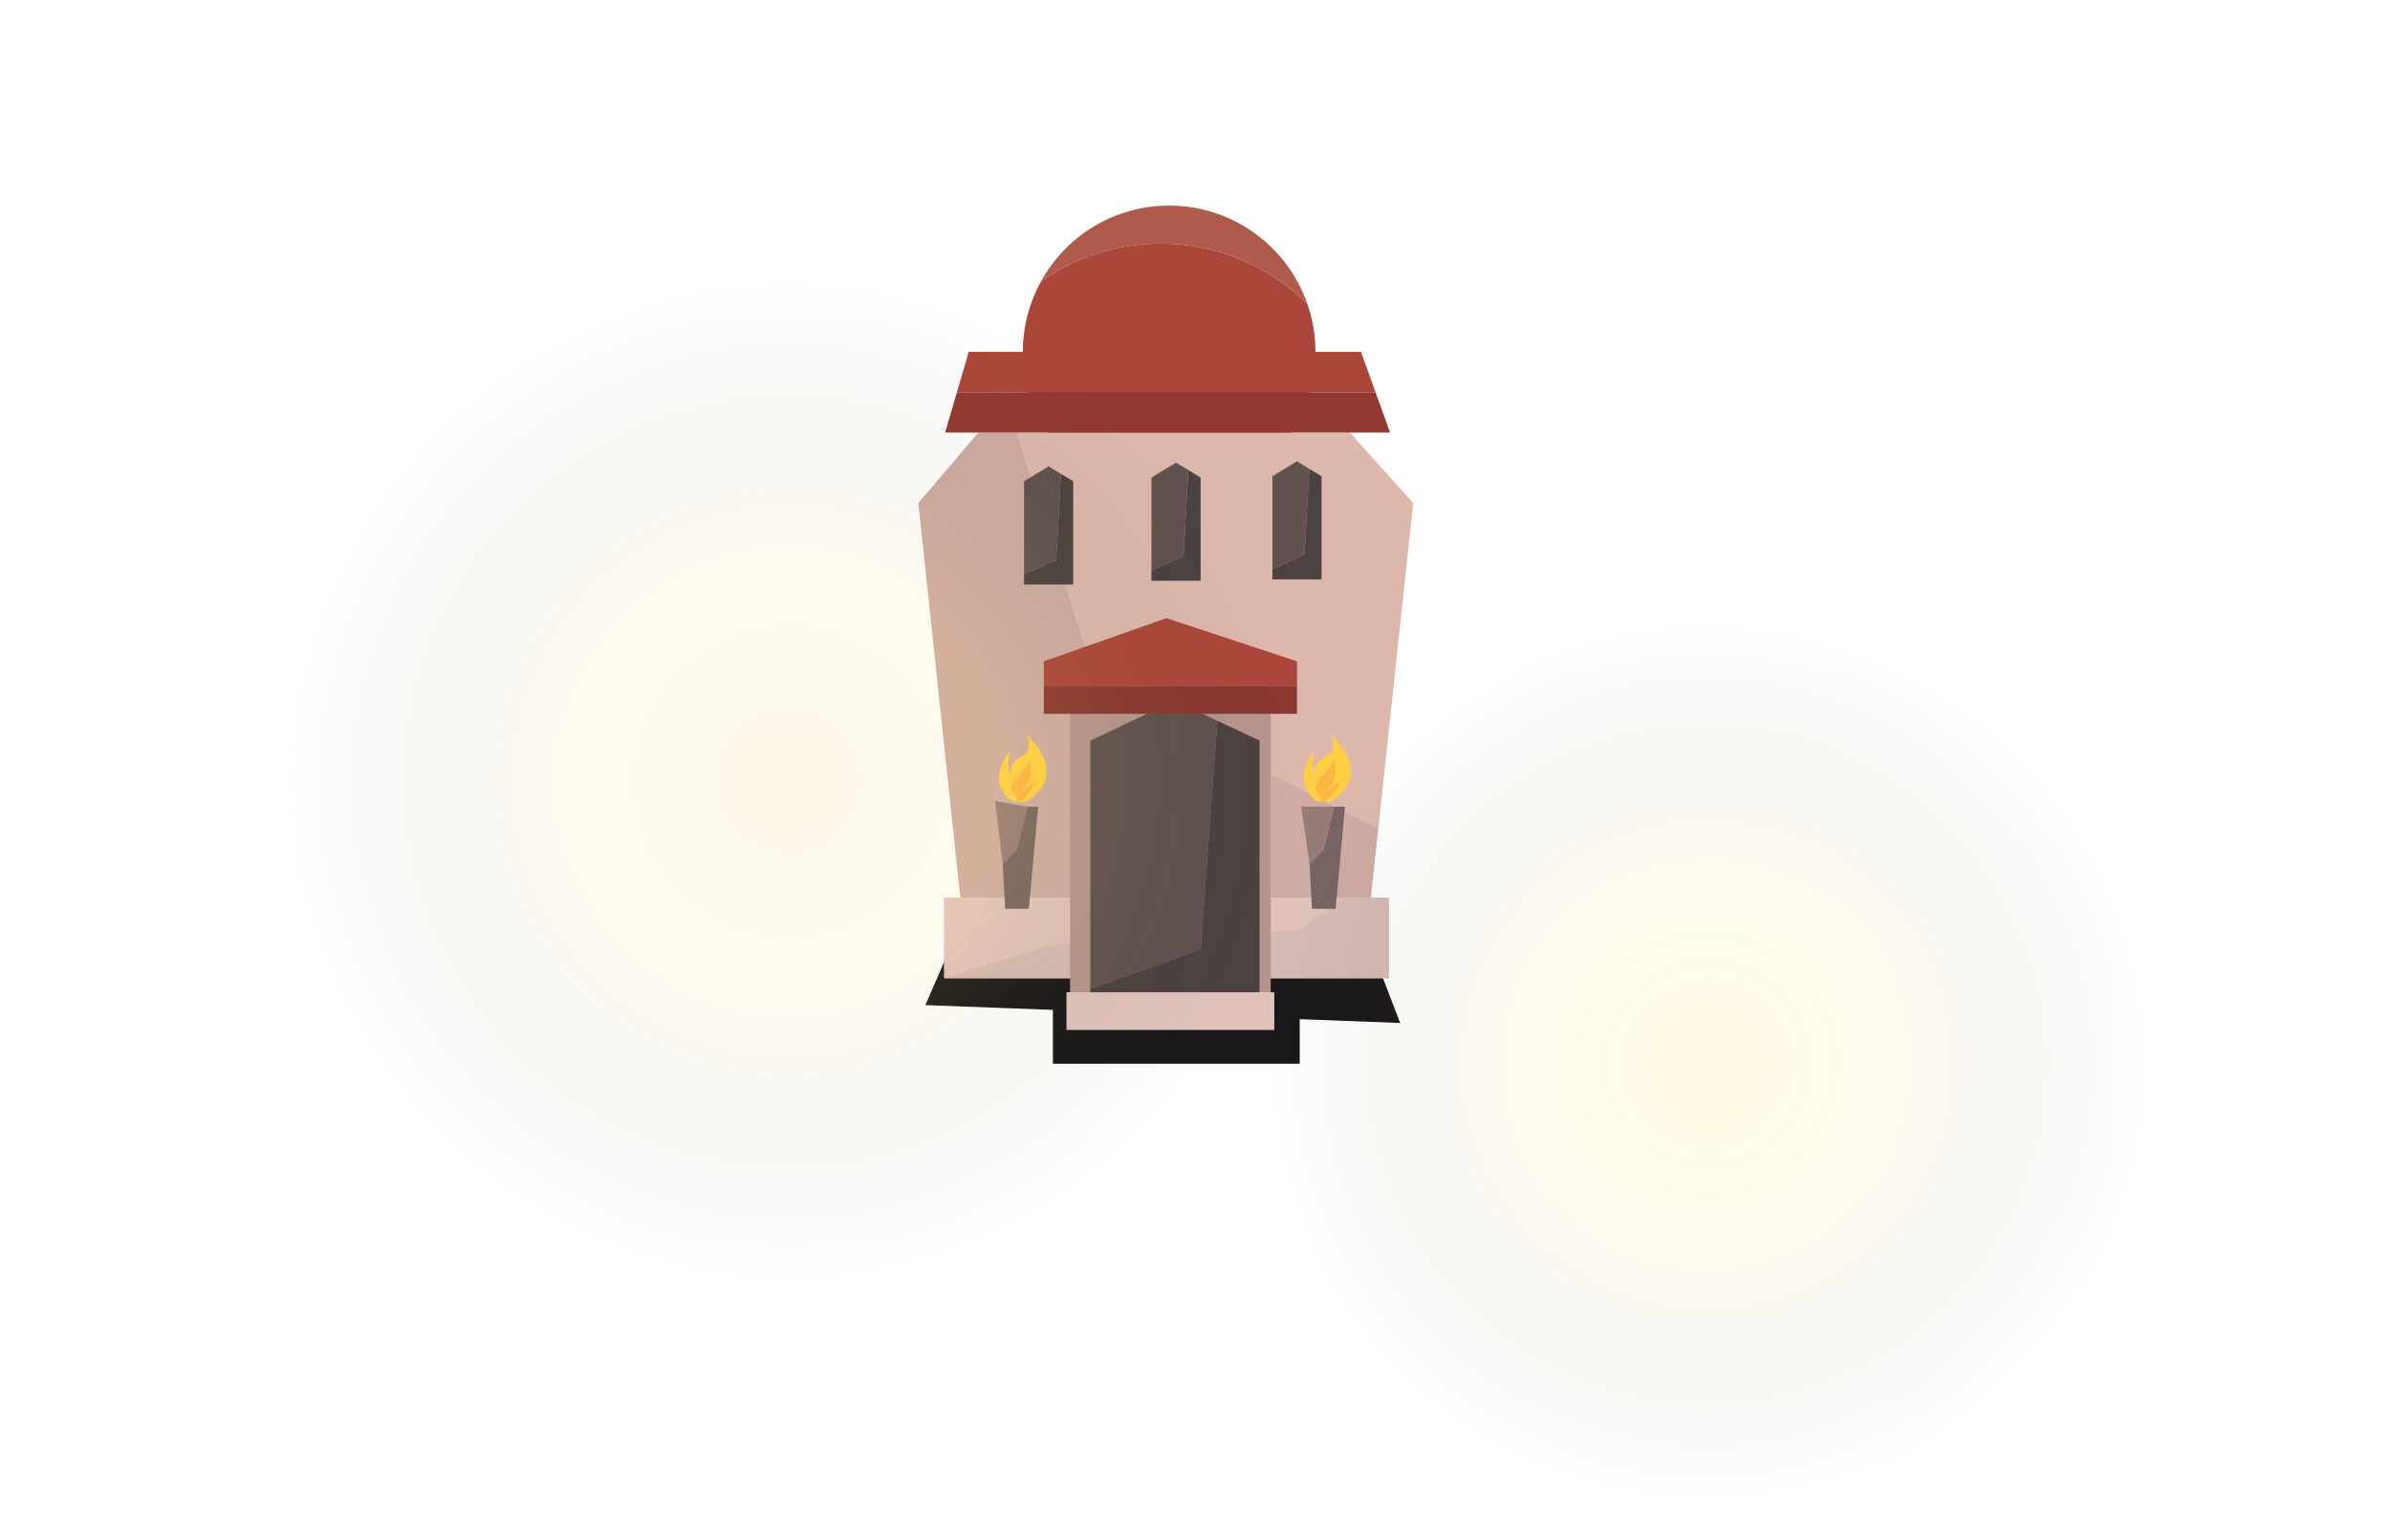
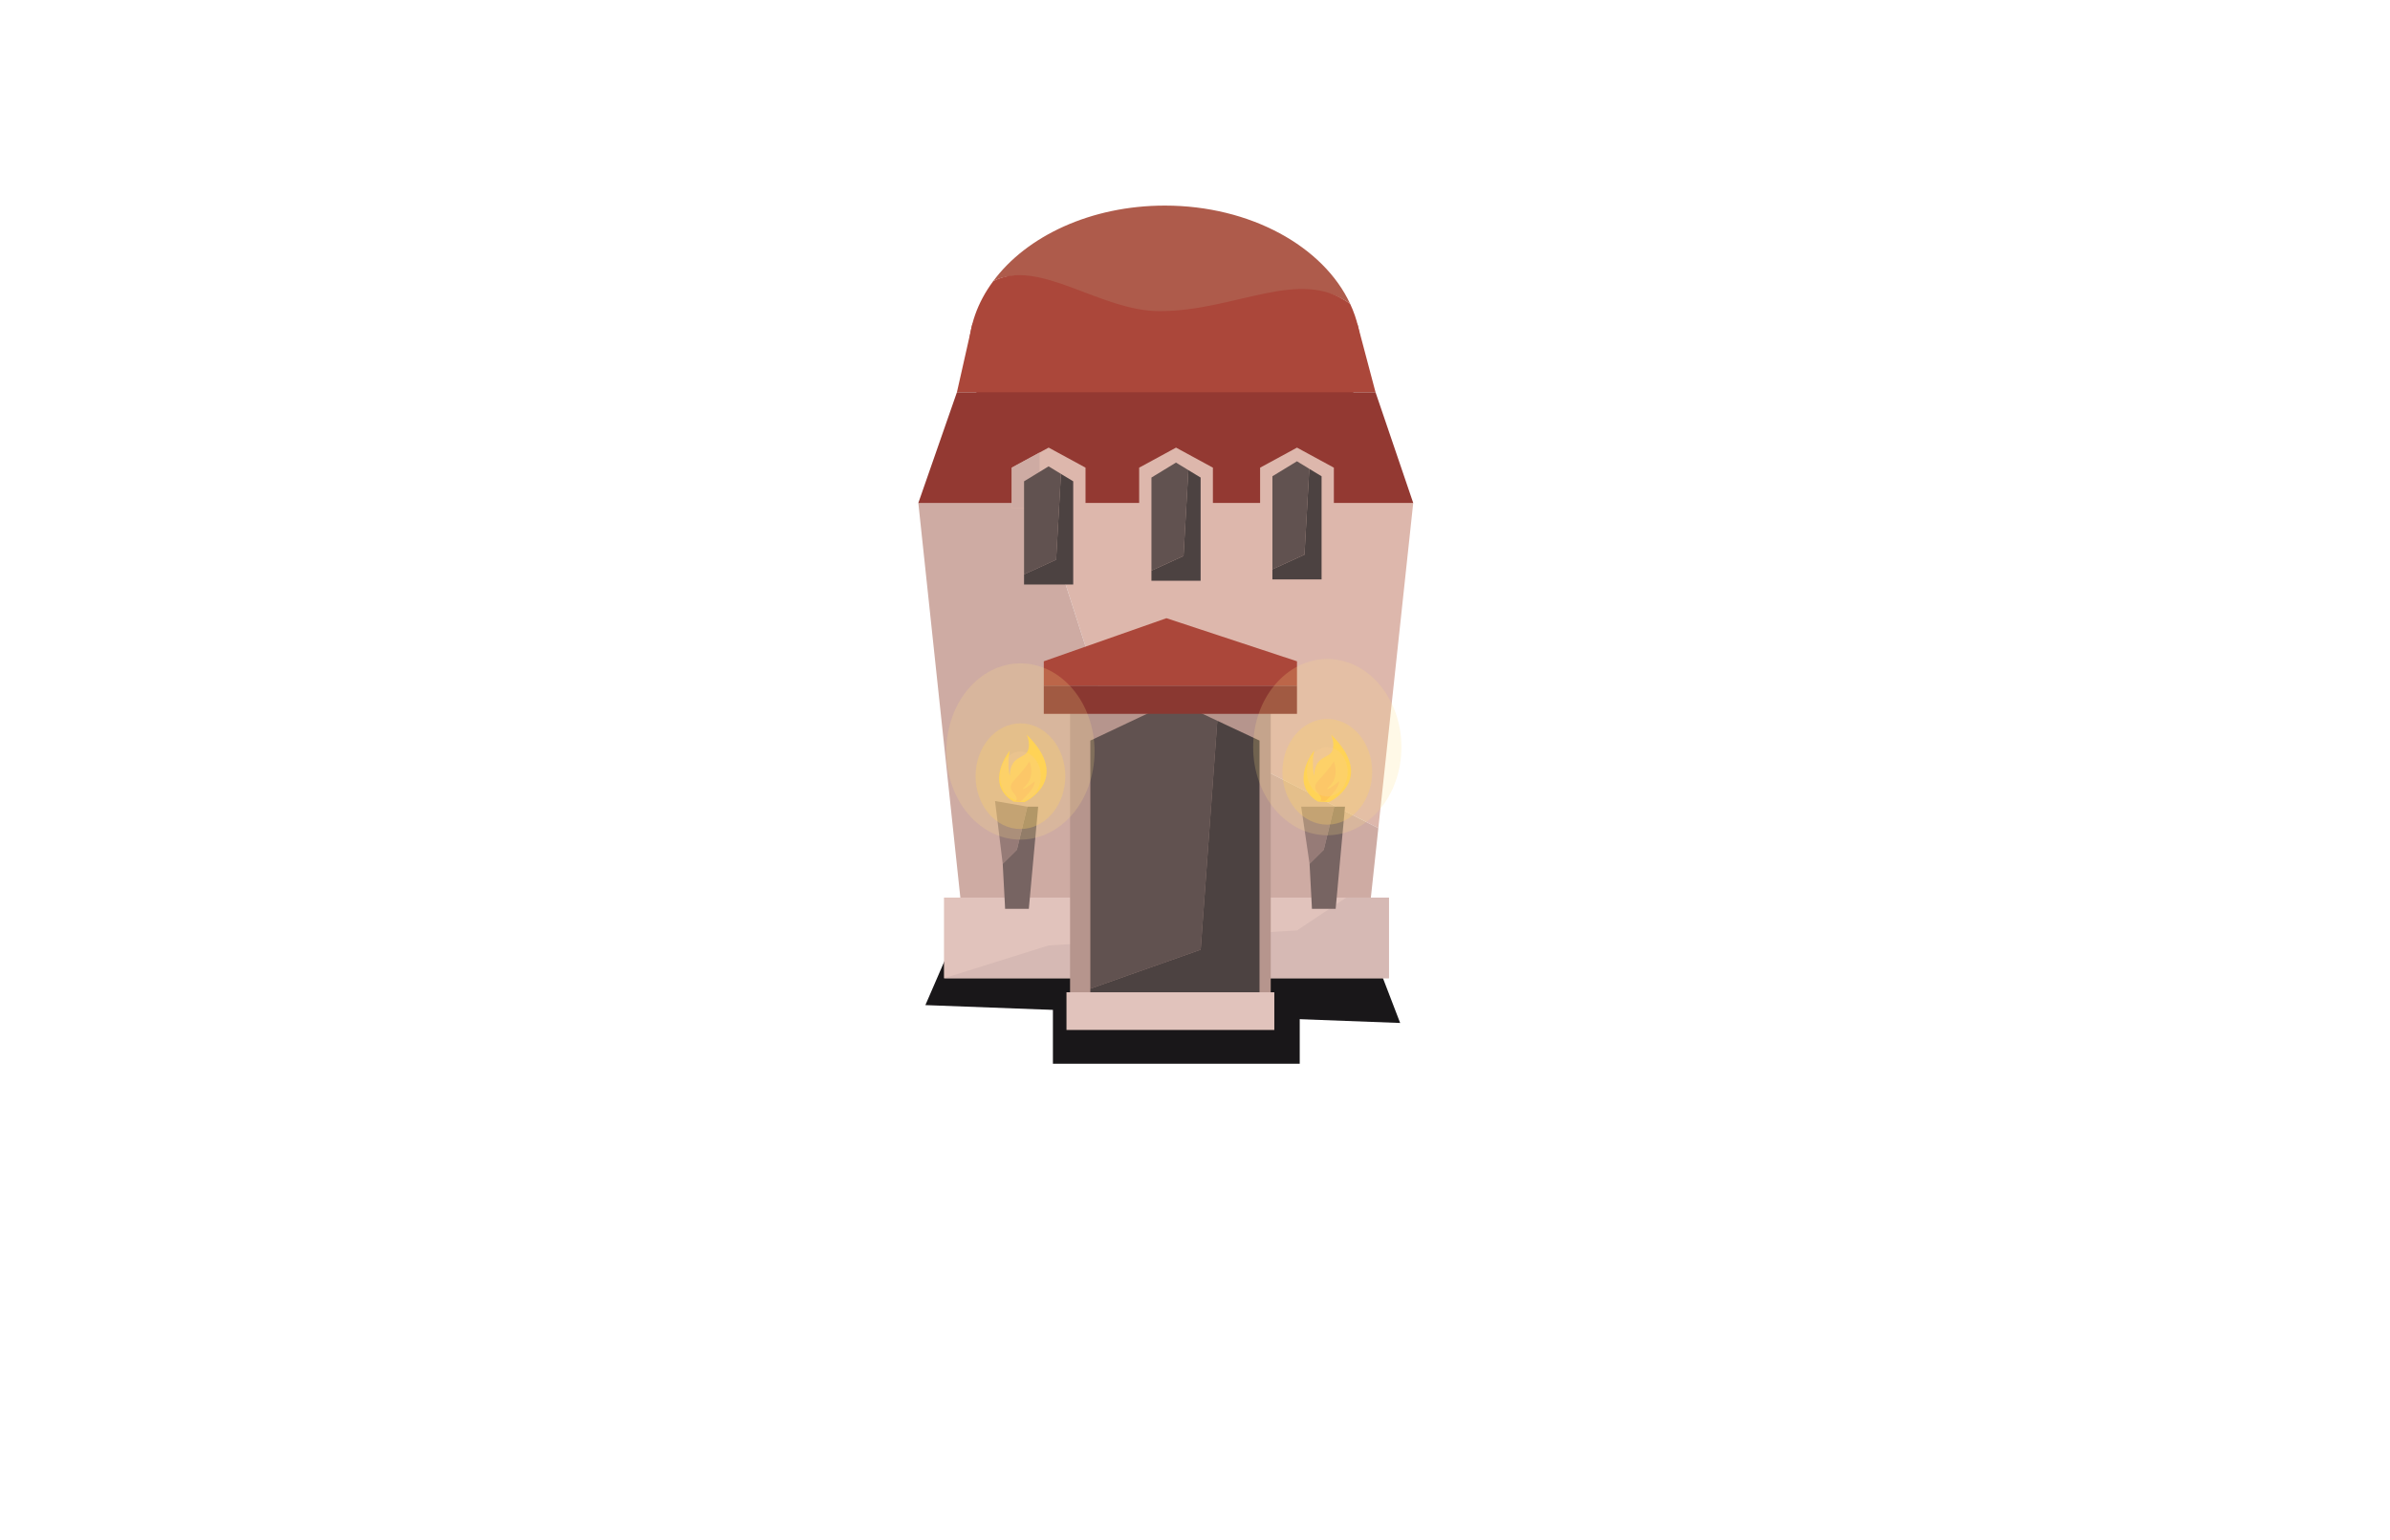
<svg xmlns="http://www.w3.org/2000/svg" version="1.1" id="Layer_1" x="0px" y="0px" width="470.666px" height="303.223px" viewBox="0 0 470.666 303.223" enable-background="new 0 0 470.666 303.223" xml:space="preserve">
-   <g id="Layer_7" display="none">
-     <linearGradient id="SVGID_1_" gradientUnits="userSpaceOnUse" x1="332.63" y1="435.74" x2="332.63" y2="168.842" gradientTransform="matrix(1 0 0 1 -16.7197 48.999)">
-       <stop offset="0" style="stop-color:#B17AA5" />
-       <stop offset="0.381" style="stop-color:#C7B2D6" />
-       <stop offset="0.612" style="stop-color:#91A7BC" />
-       <stop offset="1" style="stop-color:#407E9E" />
-     </linearGradient>
-     <rect x="20.999" y="217.841" display="inline" fill="url(#SVGID_1_)" width="589.822" height="266.897" />
-   </g>
-   <g id="Layer_6" display="none">
-     <polyline display="inline" fill="#6C6571" points="-21.588,518.554 61.843,430.667 73.588,438.364 76.828,434.718 91.041,437.087    103,440.666 108,440.332 123.345,423.332 125.833,415.683 142.844,420.543 182.245,431.13 203.667,432.998 324.691,429.048    339.676,430.667 348.182,430.263 359.521,415.683 371.267,408.393 376.127,416.088 382.606,424.188 394.757,433.097    405.285,438.769 412.172,435.123 417.031,429.048 427.562,429.048 429.183,424.593 433.232,422.972 444.572,421.757    453.075,410.823 497.629,416.088 547.444,414.468 560.404,526.655 572.554,591.05 -13.488,606.035  " />
-   </g>
-   <g id="Layer_8" display="none">
-     <path display="inline" fill="#37313A" d="M104.043,465.373l19.302,14.629l17.989-18.9l9-11.643l-7.923-6.436   c0,0,13.923-21.406,20.934-37.489c0,0,2.553,26.907,13.323,31.268c0,0-5.947,3.24-5.574,5.104   c0.372,1.862,17.507,16.02,21.977,16.391l-4.097-5.959l7.45-6.705l-3.354-1.117l16.765-11.92l9.312,13.037l-2.979,1.117   c0,0,14.153,17.879,28.682,18.625c14.528,0.744,106.163,1.863,106.163,1.863l27.938-4.845c0,0,17.88-25.34,19.741-33.155   l-4.097-2.978l11.176-10.058l12.292,8.938l-2.98,4.095c0,0,12.292,20.491,19.743,23.1c7.45,2.607,35.76,7.822,35.76,7.822   l31.663,7.078h70.029l5.96,61.09l-551.3,38.369l-7.823-94.615l37.25-6.334l21.233-28.684l8.195,14.155L104.043,465.373z" />
-   </g>
-   <g id="Layer_10" display="none">
-     <radialGradient id="SVGID_2_" cx="220.798" cy="292.996" r="135.955" gradientTransform="matrix(2.1913 0 0 1.3528 -214.8353 -18.8527)" gradientUnits="userSpaceOnUse">
-       <stop offset="0.388" style="stop-color:#EF4358;stop-opacity:0.9" />
-       <stop offset="0.94" style="stop-color:#000000;stop-opacity:0" />
-     </radialGradient>
-     <ellipse display="inline" opacity="0.7" fill="url(#SVGID_2_)" enable-background="new    " cx="268.999" cy="377.512" rx="297.917" ry="183.921" />
-     <radialGradient id="SVGID_3_" cx="217.61" cy="296.832" r="105.418" gradientTransform="matrix(1.8905 0 0 1.4612 -135.9091 -25.3383)" gradientUnits="userSpaceOnUse">
-       <stop offset="0.403" style="stop-color:#FFEEDE;stop-opacity:0.9" />
-       <stop offset="1" style="stop-color:#000000;stop-opacity:0" />
-     </radialGradient>
-     <ellipse display="inline" opacity="0.6" fill="url(#SVGID_3_)" enable-background="new    " cx="275.483" cy="408.392" rx="199.294" ry="154.034" />
-   </g>
-   <g id="Layer_4" display="none">
-     <g display="inline">
-       <polygon fill="#171414" points="253.079,506.657 251.712,508.934 257.332,514.25 243.056,514.25 243.056,503.618 246.461,499.438       " />
-       <polygon fill="#211E1D" points="246.461,499.438 260.066,501.188 257.332,514.25 251.712,508.934 253.079,506.657   " />
-       <polygon fill="#211E1D" points="231.109,510.122 229.696,516.857 231.109,525.309 235.817,520.906 233.691,512.249   " />
-       <polygon fill="#171414" points="231.109,510.122 225.793,517.715 231.109,525.309 231.868,520.297 229.838,517.715   " />
-       <polygon fill="#574C45" points="242.044,518.475 240.676,520.752 242.044,521.818 243.714,519.538   " />
-       <polygon fill="#383331" points="242.044,518.475 242.044,521.818 243.714,519.538   " />
-       <path fill="#211D1B" d="M402.017,476.357c-1.614,4.047-18.424,19.233-18.424,19.233l-13.772-0.201l-14.58-20.453l-30.375-9.514    l-23.086-0.813l-4.045,2.43v2.637c-2.432,2.83-9.318-0.846-9.318-0.846l-19.642,19.678l-4.053,0.607l-5.868,5.668l-27.745,6.274    l-18.632-5.668c0,0-19.48-19.744-27.539-32.196c-8.294-12.818-10.527-49.238-10.527-49.408l179.008,5.467L402.017,476.357z" />
-       <path fill="#FBB040" d="M269.989,460.559" />
-       <polygon fill="#171414" points="268.774,488.506 271.608,458.534 264.724,458.534 264.723,489.721   " />
-       <path fill="#171414" d="M288.414,468.829l2.634-39.859l9.112,1.416l-2.427,39.289    C297.734,469.674,295.906,473.456,288.414,468.829z" />
-       <polygon fill="#211E1D" points="300.16,430.385 302.388,426.741 304.414,431.803 297.734,469.674   " />
-       <polygon fill="#211E1D" points="355.24,474.936 365.974,455.497 367.189,477.366 369.821,495.389   " />
-       <path fill="#171414" d="M324.865,465.422l-2.631-42.125l44.146,25.922l-0.404,6.277l-10.733,19.438    C355.24,474.936,339.444,470.891,324.865,465.422z" />
-       <polygon fill="#211E1D" points="251.561,488.504 231.109,501.057 258.854,494.782   " />
-       <polygon fill="#211E1D" points="341.372,485.262 315.858,513.615 306.136,499.438   " />
-       <polygon fill="#171414" points="281.836,486.482 296.821,510.577 315.858,513.615 305.427,496.706 281.836,485.262   " />
-       <polygon fill="#37313A" points="298.034,462.338 329.627,458.534 341.372,485.262 306.136,499.438 280.925,486.482   " />
-       <polygon fill="#3D3640" points="298.197,462.417 303.845,481.053 341.372,485.803 329.67,458.534   " />
-       <polygon fill="#302B28" points="190.406,458.534 212.477,495.389 230.096,482.025   " />
-       <path fill="#37313A" d="M402.017,476.357l-18.832,18.426l-15.996-17.416l-1.215-21.871l-43.31-25.26l-0.432-0.257l-1.015-4.252    l-16.805,6.074l-2.229-1.414l-2.134,1.812l-0.498,0.418l-8.583-2.453l-5.989,7.145v0.006l-13.371,15.96v5.262l-6.685,5.268    l-0.206,4.66L251.56,488.51l-21.47-6.481l-11.263-8.306l-14.063-10.369l-2.412-1.778l-7.284-12.455l-20.661-35.332l36.853-41.918    l6.926-4.781l27.095-18.711l4.459-6.075v-2.43h2.225l4.774-7.254l0.007-0.007l0.688-1.044l10.127-9.312l14.58,0.808l15.595-2.43    l3.34,9.319l4.96,4.859l3.188,3.189l0.012,0.006l3.688,3.688l2.431-0.606l0.399,3.645l33.012,34.428l-1.42,1.822    c0.418,0.376,0.854,0.79,1.299,1.233l0.006,0.006c0.05,0.042,0.093,0.091,0.136,0.134c0.013,0.013,0.035,0.037,0.062,0.067    c2.879,2.903,6.215,7.108,9.672,11.938c0.019,0.023,0.035,0.05,0.062,0.071c3.998,5.577,8.17,11.98,12.054,18.214    c8.723,13.991,15.971,27.084,16.391,27.834c0.007,0.015,0.013,0.025,0.02,0.037c11.312,27.076,14.872,35.576,14.975,35.836    C402.017,476.357,402.017,476.357,402.017,476.357z" />
-       <polygon fill="#332D33" points="348.763,379.156 326.336,391.804 309.628,401.227 297.782,380.723 283.512,374.63     283.202,374.497 265.998,358.373 261.484,354.145 250.044,340.24 249.953,340.124 249.74,339.869 249.863,339.735     249.893,339.705 256.709,332.341 257.433,331.564 267.56,322.25 297.454,350.755 300.212,353.385 304.059,354.047     304.617,354.145 314.186,356.119 331.954,370.7   " />
-       <polygon fill="#403942" points="309.628,401.227 321.222,425.729 304.414,431.803 302.188,430.385 299.755,433.424     290.969,430.165 271.608,453.268   " />
-       <polygon fill="#37323A" points="174.41,413.784 207.719,439.197 219.414,441.625 284.982,437.311 271.608,453.268     272.419,458.534 264.926,463.799 265.221,468.182 251.561,488.504 230.096,482.025 202.354,461.572   " />
-       <polygon fill="#2D2930" points="219.414,441.625 251.561,488.504 230.096,482.025 190.406,458.534 174.41,413.784   " />
-       <polygon fill="#302C33" points="219.414,441.625 283.202,374.497 297.782,380.723 309.628,401.227 284.982,437.311   " />
-       <polygon fill="#403942" points="283.202,374.497 276.118,381.957 256.332,402.777 242.196,387.558 234.012,388.554     229.694,389.077 211.261,371.866 219.796,369.934 231.868,367.207 249.74,354.145 249.74,339.869 249.942,340.075 250.021,340.16     264.182,354.807   " />
-       <polygon fill="#3D3640" points="231.868,367.207 242.196,387.558 229.696,389.077 211.263,371.863   " />
-       <path fill="#3D3640" d="M402.017,476.357l-18.832,18.426l-7.356-49.195l-0.334-2.242l-14.592-15.297l-8.414-8.826l-0.14-0.145    l-25.729-26.975l-0.285-0.298l4.438-2.509l17.988-10.141l-1.42,1.823l1.299,1.233l0.006,0.006l0.115,0.109    c0,0,0.006,0.006,0.021,0.023c0.012,0.012,0.035,0.037,0.062,0.067c0.582,0.674,4.459,5.182,9.672,11.938    c0.019,0.023,0.035,0.049,0.062,0.071c3.813,4.951,8.347,11.111,12.823,17.861c5.867,8.844,11.652,18.706,15.619,28.188    c0.006,0.013,0.013,0.025,0.019,0.037c11.312,27.076,14.873,35.576,14.976,35.836    C402.017,476.357,402.017,476.357,402.017,476.357z" />
-       <polygon fill="#2A262B" points="348.763,379.156 347.343,380.979 326.62,392.102 309.628,401.227 326.336,391.804     330.776,389.295   " />
-       <path fill="#77AFAF" d="M256.733,332.549c-0.02-0.134-0.023-0.207-0.023-0.207" />
-       <path fill="#77AFAF" d="M315.352,341.081l-2.839-0.757l-3.278-2.321l-0.012-0.006c-12.808,5.447-14.455,7-21.01,8.78    c-6.469,1.758-21.357,4.854-18.225,23c1.619,9.378,9.863,19.515,9.152,22.667c-1.598,7.036-35.279,18.207-40.285,19.566    c-3.555,0.966-6.84,2.126-9.878,3.439c-10.852,4.688-18.529,11.27-23.803,17.369c-0.796,0.924-1.543,1.84-2.235,2.731    c-5.563,7.197-7.722,13.158-7.86,13.547c-0.007,0.015-0.007,0.021-0.007,0.021l-0.321,11.983l-0.122,4.484l-0.261,9.969    l-0.354,12.951l-0.185,13.66c8.949,0,17.899,0,26.851,0l-0.1-4.312l-0.037-8.59v-0.76l-0.056-12.168c0,0-0.74-0.918-1.657-2.619    c-2.248-4.153-5.528-13-1.543-24.604c0.844-2.453,1.792-4.543,2.896-6.367c0.25-0.424,0.518-0.832,0.783-1.229    c6.38-9.295,17.569-11.448,40.972-22.223c1.92-0.881,36.089-13.584,36.256-22.854c0.207-11.551-3.908-12.766-9.781-19.722    c-4.792-5.675-5.925-17.335,0-20.611" />
-       <defs>
-         <filter id="Adobe_OpacityMaskFilter" filterUnits="userSpaceOnUse" x="193.311" y="502.167" width="28.255" height="38.5">
-           <feColorMatrix type="matrix" values="1 0 0 0 0  0 1 0 0 0  0 0 1 0 0  0 0 0 1 0" />
-         </filter>
-       </defs>
-       <mask maskUnits="userSpaceOnUse" x="193.311" y="502.167" width="28.255" height="38.5" id="SVGID_4_">
-         <g filter="url(#Adobe_OpacityMaskFilter)">
-           <linearGradient id="SVGID_5_" gradientUnits="userSpaceOnUse" x1="224.205" y1="443.425" x2="224.205" y2="485.626" gradientTransform="matrix(1 0 0 1 -16.7197 48.999)">
-             <stop offset="0.337" style="stop-color:#FFFFFF" />
-             <stop offset="1" style="stop-color:#000000" />
-           </linearGradient>
-           <rect x="190.406" y="492.424" fill="url(#SVGID_5_)" width="34.16" height="42.201" />
-         </g>
-       </mask>
-       <g mask="url(#SVGID_4_)">
-         <path fill="#77AFAF" d="M193.311,540.667c9.114,0,19.141,0,28.255,0l-0.887-38.5c-8.949,0-17.899,0-26.85,0L193.311,540.667z" />
-         <path fill="#85BABA" d="M193.311,540.667c3.746,0,7.675,0,11.421,0c0.021-10.229,0.021-24.494,0.035-38.5     c-3.572,0-7.145,0-10.717,0L193.311,540.667z" />
-       </g>
-       <path fill="#85BABA" d="M238.855,412.01c-40.248,8.959-43.784,37.106-43.784,37.106l-1.021,53.051c3.572,0,7.145,0,10.717,0    c0.02-21.348,0.061-42.086,0.219-46.988C205.898,427.249,238.855,412.01,238.855,412.01z" />
-       <polygon fill="#211E1D" points="358.48,499.461 360.646,501 366.378,495.805 365.281,510.042 354.679,509.223 350.773,505.504       " />
-       <polygon fill="#171414" points="350.773,505.504 353.567,492.075 366.378,495.805 360.646,501 358.48,499.461   " />
-     </g>
-   </g>
-   <g id="Layer_5" display="none">
-     <path display="inline" fill="#1E1D1E" d="M193.104,537.089l-38.789-53.959l-10.877-16.522l-17.369-4.537l1.104-10.394l2.512-23.621   l3.445-1.424c0,0-26.834-13.771-31.537-17.617c0,0-30.364,15.188-37.192,15.796l3.538,1.847l4.703,36.227l-8.241-0.606   l-23.303,4.858L32.622,561.3l60.021-3.244l476.882-6.883l-7.527-92.342c0,0-47.077-7.355-59.791-21.299l2.826-4.623l-37.657-29.968   c0,0-32.484,15.794-37.669,19.438l9.423,8.101c0,0-27.781,24.706-33.896,29.159c0,0,9.887,7.289,11.299,8.91   c1.412,1.623-15.535,21.871-15.535,21.871l3.291,4.453l-32.854,36.215l-27.723,3.666 M85.819,448.976h-9.18V431.56   c0,0,0-5.485,4.59-5.469c4.562,0.023,4.59,4.148,4.59,4.252V448.976z M98.77,448.976h-9.181V431.56c0,0,0-5.485,4.591-5.469   c4.568,0.021,4.59,4.174,4.59,4.252V448.976z M110.774,448.976h-9.18V431.56c0,0,0-5.485,4.59-5.469   c4.568,0.021,4.59,4.174,4.59,4.252V448.976z M122.778,448.976h-9.18V431.56c0,0,0-5.485,4.59-5.469   c4.568,0.023,4.59,4.174,4.59,4.252V448.976z" />
-     <path display="inline" fill="#171617" d="M467.247,402.777l-13.37,24.109l11.881,4.318l-27.81,31.215l12.147,11.135l-38.338,53.229   l-20.517,26.795l159.822-2.308l-12.574-97.565c0,0-50.869-34.654-70.399-50.257" />
-     <path display="inline" fill="#1E1D1E" d="M131.073,459.837" />
-     <polyline display="inline" fill="#171617" points="127.352,453.3 82.495,453.3 84.495,462.546 97.161,465.38 100.495,476.923    123.161,482.281 154.495,517.578 187.548,529.06 143.771,466.767 126.402,462.231 127.352,453.3  " />
-   </g>
  <g id="edificios">
    <g>
-       <rect x="207.353" y="190.582" fill="#191719" width="48.605" height="18.916" />
+       <rect x="207.353" y="190.582" fill="#191719" width="48.604" height="18.916" />
      <polygon fill="#191719" points="275.736,201.471 182.237,197.951 186.214,188.774 270.858,188.774   " />
-       <path fill="#AE5B4B" d="M257.455,59.836c-7.426-7.335-17.661-11.856-28.918-11.856c-8.732,0-16.843,2.727-23.513,7.401    c4.896-8.886,14.359-14.891,25.218-14.891C242.828,40.491,253.556,48.579,257.455,59.836z" />
-       <path fill="#AB473A" d="M259.05,69.299c0,15.91-12.896,28.808-28.808,28.808s-28.809-12.897-28.809-28.808    c0-5.053,1.308-9.794,3.59-13.917c6.671-4.676,14.78-7.401,23.514-7.401c11.257,0,21.492,4.521,28.918,11.856    C258.496,62.805,259.05,65.974,259.05,69.299z" />
+       <path fill="#AE5B4B" d="M265.885,59.836c-9.956-7.335-23.568,3.897-38.661,3.897c-11.706,0-22.691-13.026-31.634-8.352    c6.564-8.886,19.25-14.891,33.81-14.891C246.275,40.491,260.659,48.579,265.885,59.836z" />
+       <path fill="#AB473A" d="M268.023,69.299c0,15.91-17.289,28.808-38.623,28.808c-21.333,0-38.624-12.896-38.624-28.808    c0-5.053,1.753-9.794,4.813-13.917c8.944-4.676,21.034,5.897,32.742,5.897c15.092,0,27.597-8.777,37.553-1.442    C267.281,62.805,268.023,65.974,268.023,69.299z" />
      <polygon fill="#DDB7AC" points="278.308,99.058 271.439,163.102 216.26,135.047 200.259,85.186 265.832,85.186   " />
      <polygon fill="#CEABA3" points="271.439,163.102 268.491,190.448 190.577,190.448 180.848,99.058 192.681,85.186 200.259,85.186     216.26,135.047   " />
-       <rect x="185.901" y="176.776" fill="#E1C3BC" width="87.619" height="15.889" />
+       <rect x="185.901" y="176.776" fill="#E1C3BC" width="87.619" height="15.89" />
      <polygon fill="#D6B9B4" points="273.521,176.776 273.521,192.662 185.901,192.662 206.509,186.199 255.417,183.246     265.112,176.776   " />
-       <rect x="210.729" y="137.816" fill="#B6958D" width="39.52" height="62.602" />
-       <polygon fill="#AB473A" points="270.885,77.254 188.448,77.254 190.777,69.299 268.023,69.299   " />
-       <polygon fill="#933932" points="273.741,85.186 186.121,85.186 188.448,77.254 270.885,77.254   " />
+       <rect x="210.729" y="137.816" fill="#B6958D" width="39.52" height="62.603" />
+       <polygon fill="#AB473A" points="270.885,77.254 188.448,77.254 191.501,63.733 267.302,63.733   " />
+       <polygon fill="#933932" points="278.308,99.058 180.848,99.058 188.448,77.254 270.885,77.254   " />
      <g>
-         <path fill="#615250" d="M208.935,93.33l-0.951,16.909c-2.748,1.24-4.787,2.192-6.314,2.88V94.792l4.83-2.947L208.935,93.33z" />
-         <path fill="#4C4241" d="M211.35,94.793v20.321h-9.682v-1.994c1.527-0.688,3.566-1.64,6.314-2.88l0.951-16.909L211.35,94.793z" />
+         <path fill="#615250" d="M239.73,141.955l-3.279,45.086c-9.457,3.312-16.472,5.854-21.731,7.684v-48.871l16.622-7.858     L239.73,141.955z" />
+         <path fill="#4C4241" d="M248.039,145.854v54.189h-33.322v-5.318c5.263-1.832,12.275-4.375,21.732-7.684l3.279-45.086     L248.039,145.854z" />
      </g>
-       <g>
-         <path fill="#615250" d="M234.026,92.588l-0.952,16.908c-2.749,1.242-4.787,2.193-6.317,2.881V94.051l4.832-2.947L234.026,92.588z     " />
-         <path fill="#4C4241" d="M236.441,94.051v20.321h-9.686v-1.994c1.53-0.688,3.568-1.639,6.317-2.88l0.952-16.909L236.441,94.051z" />
-       </g>
-       <g>
-         <path fill="#615250" d="M257.845,92.334l-0.952,16.908c-2.748,1.24-4.787,2.192-6.315,2.881V93.795l4.832-2.946L257.845,92.334z" />
-         <path fill="#4C4241" d="M260.26,93.796v20.322h-9.684v-1.994c1.528-0.688,3.567-1.642,6.315-2.881l0.952-16.908L260.26,93.796z" />
-       </g>
-       <g>
-         <path fill="#615250" d="M239.73,141.955l-3.279,45.086c-9.457,3.312-16.472,5.854-21.732,7.684v-48.871l16.623-7.859     L239.73,141.955z" />
-         <path fill="#4C4241" d="M248.039,145.854v54.189h-33.322v-5.318c5.262-1.832,12.275-4.375,21.732-7.684l3.279-45.086     L248.039,145.854z" />
-       </g>
-       <polygon fill="#AB473A" points="255.417,130.239 255.417,135.047 205.557,135.047 205.557,130.239 229.71,121.751   " />
-       <rect x="205.557" y="135.047" fill="#8A3831" width="49.86" height="5.54" />
+       <polygon fill="#AB473A" points="255.417,130.24 255.417,135.047 205.557,135.047 205.557,130.24 229.71,121.751   " />
+       <rect x="205.557" y="135.047" fill="#8A3831" width="49.859" height="5.54" />
      <rect x="210.024" y="195.426" fill="#E1C3BC" width="40.929" height="7.42" />
      <polygon fill="#967B77" points="202.322,158.869 200.259,167.358 197.468,170.127 195.955,157.762   " />
      <polygon fill="#776462" points="204.448,158.869 202.61,178.99 197.933,178.99 197.89,177.994 197.468,170.127 200.259,167.358     202.322,158.869   " />
      <polygon fill="#967B77" points="262.746,158.869 260.687,167.358 257.895,170.127 256.243,158.869   " />
      <polygon fill="#776462" points="264.874,158.869 263.034,178.99 258.36,178.99 258.314,177.994 257.895,170.127 260.687,167.358     262.746,158.869   " />
-       <path fill="#FFCF43" d="M201.752,157.979c0,0,9.535-4.385,0.418-13.318c0,0,0.89,1.866,0.188,3.314    c-0.704,1.449-3.365,0.84-3.507,4.814c0,0-0.561-2.009,0-4.956c0,0-5.188,6.452,0.746,10.049" />
-       <path fill="#FCB644" d="M201.001,157.815c0,0,2.807-2.406,2.76-3.949c0,0-1.938,1.66-2.326,1.52    c-0.386-0.139,2.655-1.338,1.297-5.468c0,0-0.512,1.077-3.038,3.787c-1.911,2.053,1.168,2.664,0.42,4.113h0.889L201.001,157.815    L201.001,157.815z" />
-       <path fill="#FFCF43" d="M261.701,157.979c0,0,9.533-4.385,0.418-13.318c0,0,0.887,1.866,0.186,3.314    c-0.698,1.449-3.365,0.84-3.506,4.814c0,0-0.562-2.009,0-4.956c0,0-5.189,6.452,0.751,10.049" />
-       <path fill="#FCB644" d="M260.952,157.815c0,0,2.805-2.406,2.758-3.949c0,0-1.939,1.66-2.329,1.52    c-0.385-0.139,2.655-1.338,1.297-5.468c0,0-0.509,1.077-3.037,3.787c-1.91,2.053,1.169,2.664,0.42,4.113h0.893L260.952,157.815    L260.952,157.815z" />
-       <radialGradient id="SVGID_6_" cx="352.839" cy="160.499" r="85.871" gradientTransform="matrix(1 0 0 1 -16.7197 48.999)" gradientUnits="userSpaceOnUse">
-         <stop offset="0.053" style="stop-color:#FEE56A;stop-opacity:0.25" />
-         <stop offset="0.431" style="stop-color:#FEE56A;stop-opacity:0.15" />
-         <stop offset="1" style="stop-color:#000000;stop-opacity:0" />
-       </radialGradient>
-       <circle opacity="0.7" fill="url(#SVGID_6_)" enable-background="new    " cx="336.118" cy="209.499" r="85.871" />
-       <radialGradient id="SVGID_7_" cx="171.964" cy="104.865" r="97.227" gradientTransform="matrix(1 0 0 1 -16.7197 48.999)" gradientUnits="userSpaceOnUse">
-         <stop offset="0.052" style="stop-color:#F8B929;stop-opacity:0.15" />
-         <stop offset="0.43" style="stop-color:#FEE56A;stop-opacity:0.15" />
-         <stop offset="1" style="stop-color:#000000;stop-opacity:0" />
-       </radialGradient>
-       <radialGradient id="SVGID_8_" cx="171.964" cy="104.865" r="97.727" gradientTransform="matrix(1 0 0 1 -16.7197 48.999)" gradientUnits="userSpaceOnUse">
-         <stop offset="0.052" style="stop-color:#F8B929;stop-opacity:0.15" />
-         <stop offset="0.43" style="stop-color:#FEE56A;stop-opacity:0.15" />
-         <stop offset="1" style="stop-color:#000000;stop-opacity:0" />
-       </radialGradient>
-       <circle opacity="0.7" fill="url(#SVGID_7_)" stroke="url(#SVGID_8_)" stroke-miterlimit="10" enable-background="new    " cx="155.244" cy="153.864" r="97.227" />
+       <path fill="#FFCF43" d="M201.752,157.979c0,0,9.535-4.385,0.418-13.317c0,0,0.891,1.865,0.188,3.313    c-0.704,1.449-3.365,0.84-3.507,4.814c0,0-0.562-2.009,0-4.956c0,0-5.188,6.452,0.746,10.049" />
+       <path fill="#FCB644" d="M201.001,157.815c0,0,2.808-2.405,2.761-3.948c0,0-1.938,1.659-2.326,1.52    c-0.387-0.139,2.654-1.338,1.297-5.468c0,0-0.512,1.077-3.038,3.787c-1.911,2.053,1.168,2.664,0.42,4.112h0.889L201.001,157.815    L201.001,157.815z" />
+       <path fill="#FFCF43" d="M261.701,157.979c0,0,9.533-4.385,0.418-13.317c0,0,0.887,1.865,0.187,3.313    c-0.698,1.449-3.365,0.84-3.507,4.814c0,0-0.562-2.009,0-4.956c0,0-5.188,6.452,0.751,10.049" />
+       <path fill="#FCB644" d="M260.952,157.815c0,0,2.805-2.405,2.758-3.948c0,0-1.938,1.659-2.329,1.52    c-0.385-0.139,2.655-1.338,1.298-5.468c0,0-0.51,1.077-3.037,3.787c-1.91,2.053,1.169,2.664,0.42,4.112h0.893L260.952,157.815    L260.952,157.815z" />
+       <g>
+         <ellipse transform="matrix(1 6.856644e-04 -6.856644e-04 1 0.1015 -0.1378)" opacity="0.2" fill="#FFDF85" cx="200.958" cy="148.004" rx="14.599" ry="17.356" />
+         <ellipse opacity="0.3" fill="#FFD261" cx="200.958" cy="152.865" rx="8.84" ry="10.408" />
+         <ellipse opacity="0.3" fill="#F7CC94" cx="200.958" cy="152.865" rx="4.007" ry="4.861" />
+       </g>
+       <g>
+         <ellipse transform="matrix(1 6.689409e-04 -6.689409e-04 1 0.0985 -0.1748)" opacity="0.2" fill="#FFDF85" cx="261.385" cy="147.143" rx="14.599" ry="17.355" />
+         <ellipse opacity="0.3" fill="#FFD261" cx="261.384" cy="152.004" rx="8.84" ry="10.408" />
+         <ellipse opacity="0.3" fill="#F7CC94" cx="261.385" cy="152.004" rx="4.007" ry="4.861" />
+       </g>
+       <polygon fill="#DDB7AC" points="238.86,100.058 224.336,100.058 224.336,92.104 231.598,88.156 238.86,92.104   " />
+       <g>
+         <path fill="#615250" d="M234.026,92.588l-0.952,16.908c-2.749,1.241-4.787,2.192-6.317,2.881V94.051l4.832-2.947L234.026,92.588z     " />
+         <path fill="#4C4241" d="M236.441,94.051v20.321h-9.687v-1.994c1.53-0.688,3.568-1.639,6.317-2.88l0.952-16.909L236.441,94.051z" />
+       </g>
+       <polygon fill="#DDB7AC" points="213.773,92.102 213.773,100.062 199.243,100.062 199.243,92.102 204.733,89.121 206.513,88.152       " />
+       <polygon fill="#DDB7AC" points="262.68,100.058 248.155,100.058 248.155,92.104 255.418,88.156 262.68,92.104   " />
+       <g>
+         <path fill="#615250" d="M257.845,92.334l-0.952,16.908c-2.748,1.239-4.787,2.191-6.315,2.881V93.795l4.832-2.946L257.845,92.334z     " />
+         <path fill="#4C4241" d="M260.26,93.796v20.322h-9.685v-1.994c1.528-0.688,3.567-1.643,6.315-2.881l0.951-16.908L260.26,93.796z" />
+       </g>
+       <polygon fill="#CEABA3" points="204.733,89.121 204.733,100.062 199.243,100.062 199.243,92.102   " />
+       <g>
+         <path fill="#615250" d="M208.935,93.33l-0.951,16.909c-2.748,1.239-4.787,2.191-6.314,2.88V94.792l4.83-2.947L208.935,93.33z" />
+         <path fill="#4C4241" d="M211.35,94.793v20.321h-9.683v-1.994c1.527-0.688,3.566-1.641,6.314-2.88l0.951-16.909L211.35,94.793z" />
+       </g>
    </g>
  </g>
</svg>
